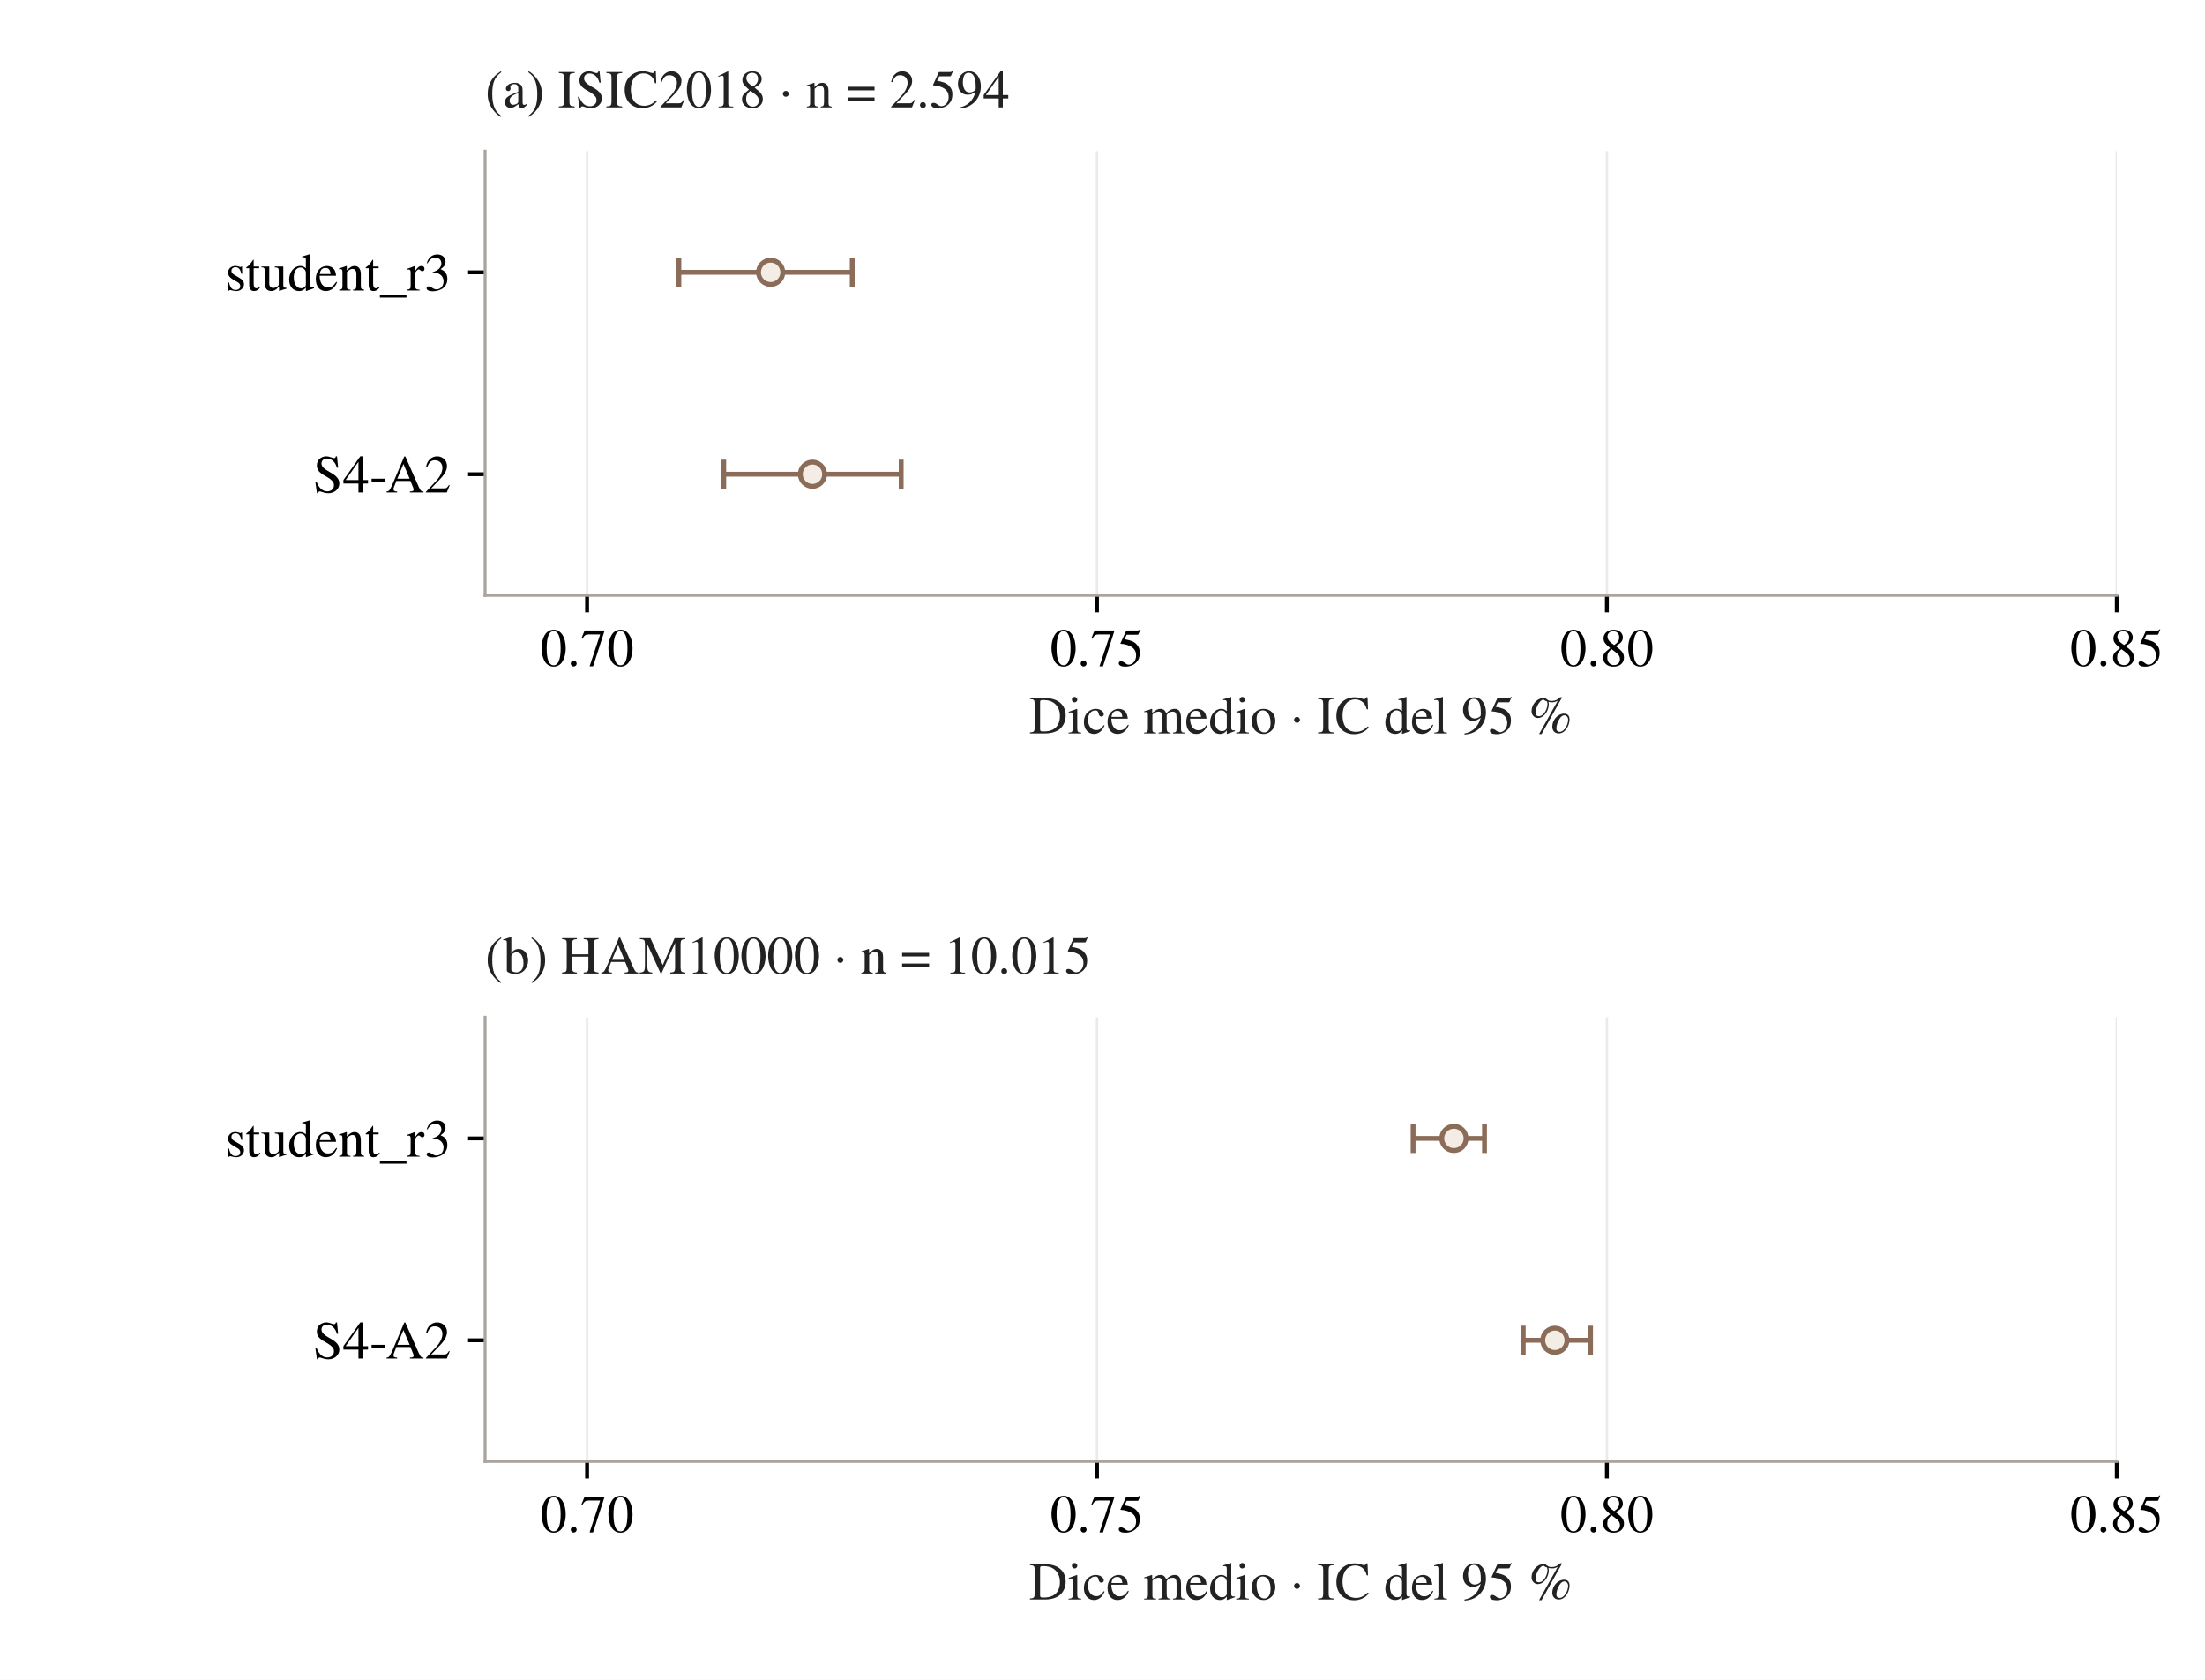
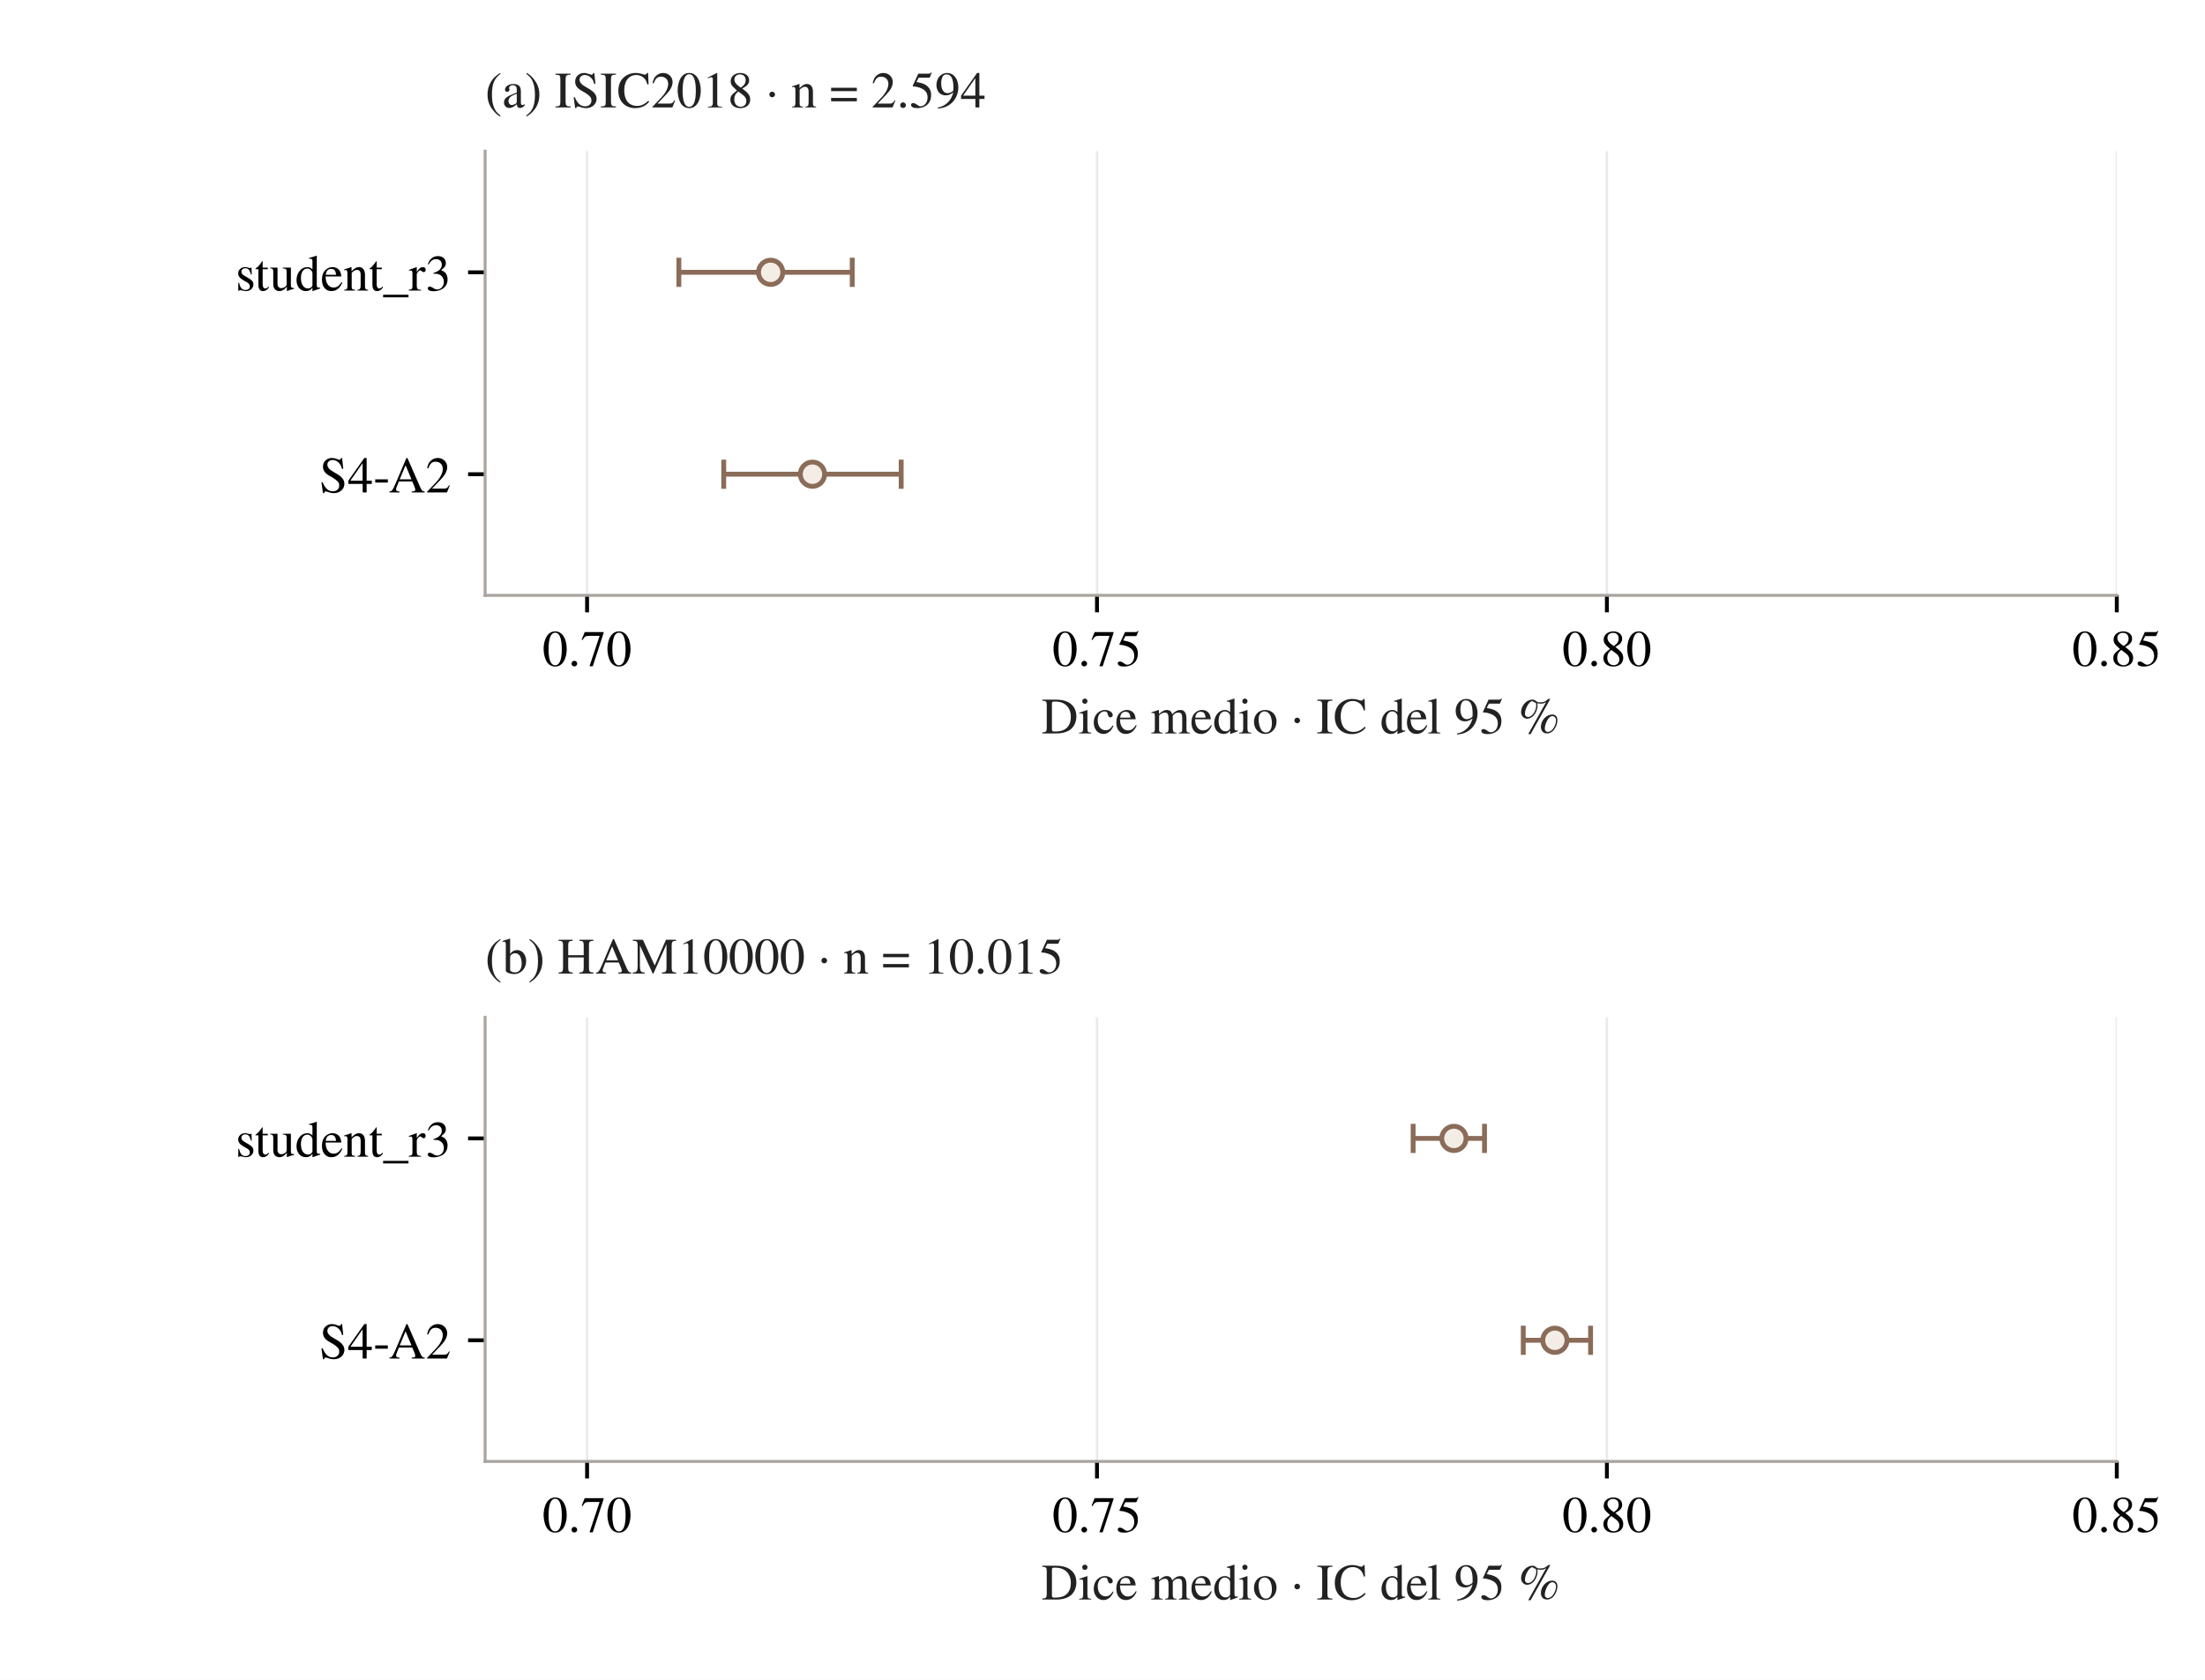
<svg xmlns="http://www.w3.org/2000/svg" xmlns:xlink="http://www.w3.org/1999/xlink" width="453.6pt" height="345.6pt" viewBox="0 0 453.6 345.6" version="1.1">
  <defs>
    <style type="text/css">*{stroke-linejoin: round; stroke-linecap: butt}</style>
  </defs>
  <g id="figure_1">
    <g id="patch_1">
      <path d="M 0 345.6  L 453.6 345.6  L 453.6 0  L 0 0  z " style="fill: #ffffff" />
    </g>
    <g id="axes_1">
      <g id="patch_2">
        <path d="M 99.792 122.483  L 435.456 122.483  L 435.456 31.104  L 99.792 31.104  z " style="fill: #ffffff" />
      </g>
      <g id="matplotlib.axis_1">
        <g id="xtick_1">
          <g id="line2d_1">
            <path d="M 120.771 122.483  L 120.771 31.104  " clip-path="url(#pb6c069b525)" style="fill: none; stroke: #aaa39e; stroke-opacity: 0.23; stroke-width: 0.5; stroke-linecap: square" />
          </g>
          <g id="line2d_2">
            <defs>
              <path id="mcad396f2d1" d="M 0 0  L 0 3.5  " style="stroke: #000000; stroke-width: 0.8" />
            </defs>
            <g>
              <use xlink:href="#mcad396f2d1" x="120.771" y="122.483" style="stroke: #000000; stroke-width: 0.8" />
            </g>
          </g>
          <g id="text_1">
-             <text style="font-size: 11px; font-family: 'Nimbus Roman'; text-anchor: middle" x="120.771" y="136.996" transform="rotate(-0 120.771 136.9956)">0.70</text>
+             <text style="font-size: 10.5px; font-family: 'Nimbus Roman'; text-anchor: middle" x="120.771" y="136.996" transform="rotate(-0 120.771 136.9956)">0.70</text>
          </g>
        </g>
        <g id="xtick_2">
          <g id="line2d_3">
            <path d="M 225.666 122.483  L 225.666 31.104  " clip-path="url(#pb6c069b525)" style="fill: none; stroke: #aaa39e; stroke-opacity: 0.23; stroke-width: 0.5; stroke-linecap: square" />
          </g>
          <g id="line2d_4">
            <g>
              <use xlink:href="#mcad396f2d1" x="225.666" y="122.483" style="stroke: #000000; stroke-width: 0.8" />
            </g>
          </g>
          <g id="text_2">
-             <text style="font-size: 11px; font-family: 'Nimbus Roman'; text-anchor: middle" x="225.666" y="136.996" transform="rotate(-0 225.666 136.9956)">0.75</text>
+             <text style="font-size: 10.5px; font-family: 'Nimbus Roman'; text-anchor: middle" x="225.666" y="136.996" transform="rotate(-0 225.666 136.9956)">0.75</text>
          </g>
        </g>
        <g id="xtick_3">
          <g id="line2d_5">
            <path d="M 330.561 122.483  L 330.561 31.104  " clip-path="url(#pb6c069b525)" style="fill: none; stroke: #aaa39e; stroke-opacity: 0.23; stroke-width: 0.5; stroke-linecap: square" />
          </g>
          <g id="line2d_6">
            <g>
              <use xlink:href="#mcad396f2d1" x="330.561" y="122.483" style="stroke: #000000; stroke-width: 0.8" />
            </g>
          </g>
          <g id="text_3">
-             <text style="font-size: 11px; font-family: 'Nimbus Roman'; text-anchor: middle" x="330.561" y="136.996" transform="rotate(-0 330.561 136.9956)">0.80</text>
+             <text style="font-size: 10.5px; font-family: 'Nimbus Roman'; text-anchor: middle" x="330.561" y="136.996" transform="rotate(-0 330.561 136.9956)">0.80</text>
          </g>
        </g>
        <g id="xtick_4">
          <g id="line2d_7">
            <path d="M 435.456 122.483  L 435.456 31.104  " clip-path="url(#pb6c069b525)" style="fill: none; stroke: #aaa39e; stroke-opacity: 0.23; stroke-width: 0.5; stroke-linecap: square" />
          </g>
          <g id="line2d_8">
            <g>
              <use xlink:href="#mcad396f2d1" x="435.456" y="122.483" style="stroke: #000000; stroke-width: 0.8" />
            </g>
          </g>
          <g id="text_4">
-             <text style="font-size: 11px; font-family: 'Nimbus Roman'; text-anchor: middle" x="435.456" y="136.996" transform="rotate(-0 435.456 136.9956)">0.85</text>
+             <text style="font-size: 10.5px; font-family: 'Nimbus Roman'; text-anchor: middle" x="435.456" y="136.996" transform="rotate(-0 435.456 136.9956)">0.85</text>
          </g>
        </g>
        <g id="text_5">
-           <text style="font-size: 11px; font-family: 'Nimbus Roman'; text-anchor: middle; fill: #222222" x="267.624" y="150.896" transform="rotate(-0 267.624 150.8956)">Dice medio · IC del 95 %</text>
+           <text style="font-size: 10.5px; font-family: 'Nimbus Roman'; text-anchor: middle; fill: #222222" x="267.624" y="150.896" transform="rotate(-0 267.624 150.8956)">Dice medio · IC del 95 %</text>
        </g>
      </g>
      <g id="matplotlib.axis_2">
        <g id="ytick_1">
          <g id="line2d_9">
            <defs>
              <path id="m0334139824" d="M 0 0  L -3.5 0  " style="stroke: #000000; stroke-width: 0.8" />
            </defs>
            <g>
              <use xlink:href="#m0334139824" x="99.792" y="56.026" style="stroke: #000000; stroke-width: 0.8" />
            </g>
          </g>
          <g id="text_6">
-             <text style="font-size: 11px; font-family: 'Nimbus Roman'; text-anchor: end" x="92.792" y="59.782" transform="rotate(-0 92.792 59.78187)">student_r3</text>
+             <text style="font-size: 10.5px; font-family: 'Nimbus Roman'; text-anchor: end" x="92.792" y="59.782" transform="rotate(-0 92.792 59.78187)">student_r3</text>
          </g>
        </g>
        <g id="ytick_2">
          <g id="line2d_10">
            <g>
              <use xlink:href="#m0334139824" x="99.792" y="97.561" style="stroke: #000000; stroke-width: 0.8" />
            </g>
          </g>
          <g id="text_7">
-             <text style="font-size: 11px; font-family: 'Nimbus Roman'; text-anchor: end" x="92.792" y="101.318" transform="rotate(-0 92.792 101.3178)">S4-A2</text>
+             <text style="font-size: 10.5px; font-family: 'Nimbus Roman'; text-anchor: end" x="92.792" y="101.318" transform="rotate(-0 92.792 101.3178)">S4-A2</text>
          </g>
        </g>
      </g>
      <g id="LineCollection_1">
        <path d="M 139.652 56.026  L 175.316 56.026  " clip-path="url(#pb6c069b525)" style="fill: none; stroke: #8a6c58" />
        <path d="M 148.883 97.561  L 185.386 97.561  " clip-path="url(#pb6c069b525)" style="fill: none; stroke: #8a6c58" />
      </g>
      <g id="line2d_11">
        <defs>
          <path id="m7b6b4a35fa" d="M 0 3  L 0 -3  " style="stroke: #8a6c58" />
        </defs>
        <g clip-path="url(#pb6c069b525)">
          <use xlink:href="#m7b6b4a35fa" x="139.652" y="56.026" style="fill: #8a6c58; stroke: #8a6c58" />
          <use xlink:href="#m7b6b4a35fa" x="148.883" y="97.561" style="fill: #8a6c58; stroke: #8a6c58" />
        </g>
      </g>
      <g id="line2d_12">
        <g clip-path="url(#pb6c069b525)">
          <use xlink:href="#m7b6b4a35fa" x="175.316" y="56.026" style="fill: #8a6c58; stroke: #8a6c58" />
          <use xlink:href="#m7b6b4a35fa" x="185.386" y="97.561" style="fill: #8a6c58; stroke: #8a6c58" />
        </g>
      </g>
      <g id="line2d_13">
        <defs>
          <path id="m6e9fdbfeb4" d="M 0 2.5  C 0.663 2.5 1.299 2.237 1.768 1.768  C 2.237 1.299 2.5 0.663 2.5 0  C 2.5 -0.663 2.237 -1.299 1.768 -1.768  C 1.299 -2.237 0.663 -2.5 0 -2.5  C -0.663 -2.5 -1.299 -2.237 -1.768 -1.768  C -2.237 -1.299 -2.5 -0.663 -2.5 0  C -2.5 0.663 -2.237 1.299 -1.768 1.768  C -1.299 2.237 -0.663 2.5 0 2.5  z " style="stroke: #8a6c58" />
        </defs>
        <g clip-path="url(#pb6c069b525)">
          <use xlink:href="#m6e9fdbfeb4" x="158.533" y="56.026" style="fill: #f4ede6; stroke: #8a6c58" />
          <use xlink:href="#m6e9fdbfeb4" x="167.135" y="97.561" style="fill: #f4ede6; stroke: #8a6c58" />
        </g>
      </g>
      <g id="patch_3">
        <path d="M 99.792 122.483  L 99.792 31.104  " style="fill: none; stroke: #aaa39e; stroke-width: 0.6; stroke-linejoin: miter; stroke-linecap: square" />
      </g>
      <g id="patch_4">
        <path d="M 99.792 122.483  L 435.456 122.483  " style="fill: none; stroke: #aaa39e; stroke-width: 0.6; stroke-linejoin: miter; stroke-linecap: square" />
      </g>
      <g id="text_8">
-         <text style="font-size: 11px; font-family: 'Nimbus Roman'; text-anchor: start; fill: #222222" x="99.792" y="22.104" transform="rotate(-0 99.792 22.104)">(a) ISIC2018 · n = 2.594</text>
+         <text style="font-size: 10.5px; font-family: 'Nimbus Roman'; text-anchor: start; fill: #222222" x="99.792" y="22.104" transform="rotate(-0 99.792 22.104)">(a) ISIC2018 · n = 2.594</text>
      </g>
    </g>
    <g id="axes_2">
      <g id="patch_5">
        <path d="M 99.792 300.672  L 435.456 300.672  L 435.456 209.293  L 99.792 209.293  z " style="fill: #ffffff" />
      </g>
      <g id="matplotlib.axis_3">
        <g id="xtick_5">
          <g id="line2d_14">
            <path d="M 120.771 300.672  L 120.771 209.293  " clip-path="url(#pe5a3bf5939)" style="fill: none; stroke: #aaa39e; stroke-opacity: 0.23; stroke-width: 0.5; stroke-linecap: square" />
          </g>
          <g id="line2d_15">
            <g>
              <use xlink:href="#mcad396f2d1" x="120.771" y="300.672" style="stroke: #000000; stroke-width: 0.8" />
            </g>
          </g>
          <g id="text_9">
-             <text style="font-size: 11px; font-family: 'Nimbus Roman'; text-anchor: middle" x="120.771" y="315.185" transform="rotate(-0 120.771 315.1847)">0.70</text>
+             <text style="font-size: 10.5px; font-family: 'Nimbus Roman'; text-anchor: middle" x="120.771" y="315.185" transform="rotate(-0 120.771 315.1847)">0.70</text>
          </g>
        </g>
        <g id="xtick_6">
          <g id="line2d_16">
            <path d="M 225.666 300.672  L 225.666 209.293  " clip-path="url(#pe5a3bf5939)" style="fill: none; stroke: #aaa39e; stroke-opacity: 0.23; stroke-width: 0.5; stroke-linecap: square" />
          </g>
          <g id="line2d_17">
            <g>
              <use xlink:href="#mcad396f2d1" x="225.666" y="300.672" style="stroke: #000000; stroke-width: 0.8" />
            </g>
          </g>
          <g id="text_10">
-             <text style="font-size: 11px; font-family: 'Nimbus Roman'; text-anchor: middle" x="225.666" y="315.185" transform="rotate(-0 225.666 315.1847)">0.75</text>
+             <text style="font-size: 10.5px; font-family: 'Nimbus Roman'; text-anchor: middle" x="225.666" y="315.185" transform="rotate(-0 225.666 315.1847)">0.75</text>
          </g>
        </g>
        <g id="xtick_7">
          <g id="line2d_18">
            <path d="M 330.561 300.672  L 330.561 209.293  " clip-path="url(#pe5a3bf5939)" style="fill: none; stroke: #aaa39e; stroke-opacity: 0.23; stroke-width: 0.5; stroke-linecap: square" />
          </g>
          <g id="line2d_19">
            <g>
              <use xlink:href="#mcad396f2d1" x="330.561" y="300.672" style="stroke: #000000; stroke-width: 0.8" />
            </g>
          </g>
          <g id="text_11">
-             <text style="font-size: 11px; font-family: 'Nimbus Roman'; text-anchor: middle" x="330.561" y="315.185" transform="rotate(-0 330.561 315.1847)">0.80</text>
+             <text style="font-size: 10.5px; font-family: 'Nimbus Roman'; text-anchor: middle" x="330.561" y="315.185" transform="rotate(-0 330.561 315.1847)">0.80</text>
          </g>
        </g>
        <g id="xtick_8">
          <g id="line2d_20">
            <path d="M 435.456 300.672  L 435.456 209.293  " clip-path="url(#pe5a3bf5939)" style="fill: none; stroke: #aaa39e; stroke-opacity: 0.23; stroke-width: 0.5; stroke-linecap: square" />
          </g>
          <g id="line2d_21">
            <g>
              <use xlink:href="#mcad396f2d1" x="435.456" y="300.672" style="stroke: #000000; stroke-width: 0.8" />
            </g>
          </g>
          <g id="text_12">
-             <text style="font-size: 11px; font-family: 'Nimbus Roman'; text-anchor: middle" x="435.456" y="315.185" transform="rotate(-0 435.456 315.1847)">0.85</text>
+             <text style="font-size: 10.5px; font-family: 'Nimbus Roman'; text-anchor: middle" x="435.456" y="315.185" transform="rotate(-0 435.456 315.1847)">0.85</text>
          </g>
        </g>
        <g id="text_13">
-           <text style="font-size: 11px; font-family: 'Nimbus Roman'; text-anchor: middle; fill: #222222" x="267.624" y="329.085" transform="rotate(-0 267.624 329.0847)">Dice medio · IC del 95 %</text>
+           <text style="font-size: 10.5px; font-family: 'Nimbus Roman'; text-anchor: middle; fill: #222222" x="267.624" y="329.085" transform="rotate(-0 267.624 329.0847)">Dice medio · IC del 95 %</text>
        </g>
      </g>
      <g id="matplotlib.axis_4">
        <g id="ytick_3">
          <g id="line2d_22">
            <g>
              <use xlink:href="#m0334139824" x="99.792" y="234.215" style="stroke: #000000; stroke-width: 0.8" />
            </g>
          </g>
          <g id="text_14">
-             <text style="font-size: 11px; font-family: 'Nimbus Roman'; text-anchor: end" x="92.792" y="237.971" transform="rotate(-0 92.792 237.9709)">student_r3</text>
+             <text style="font-size: 10.5px; font-family: 'Nimbus Roman'; text-anchor: end" x="92.792" y="237.971" transform="rotate(-0 92.792 237.9709)">student_r3</text>
          </g>
        </g>
        <g id="ytick_4">
          <g id="line2d_23">
            <g>
              <use xlink:href="#m0334139824" x="99.792" y="275.75" style="stroke: #000000; stroke-width: 0.8" />
            </g>
          </g>
          <g id="text_15">
-             <text style="font-size: 11px; font-family: 'Nimbus Roman'; text-anchor: end" x="92.792" y="279.507" transform="rotate(-0 92.792 279.5068)">S4-A2</text>
+             <text style="font-size: 10.5px; font-family: 'Nimbus Roman'; text-anchor: end" x="92.792" y="279.507" transform="rotate(-0 92.792 279.5068)">S4-A2</text>
          </g>
        </g>
      </g>
      <g id="LineCollection_2">
        <path d="M 290.701 234.215  L 305.386 234.215  " clip-path="url(#pe5a3bf5939)" style="fill: none; stroke: #8a6c58" />
        <path d="M 313.358 275.75  L 327.204 275.75  " clip-path="url(#pe5a3bf5939)" style="fill: none; stroke: #8a6c58" />
      </g>
      <g id="line2d_24">
        <g clip-path="url(#pe5a3bf5939)">
          <use xlink:href="#m7b6b4a35fa" x="290.701" y="234.215" style="fill: #8a6c58; stroke: #8a6c58" />
          <use xlink:href="#m7b6b4a35fa" x="313.358" y="275.75" style="fill: #8a6c58; stroke: #8a6c58" />
        </g>
      </g>
      <g id="line2d_25">
        <g clip-path="url(#pe5a3bf5939)">
          <use xlink:href="#m7b6b4a35fa" x="305.386" y="234.215" style="fill: #8a6c58; stroke: #8a6c58" />
          <use xlink:href="#m7b6b4a35fa" x="327.204" y="275.75" style="fill: #8a6c58; stroke: #8a6c58" />
        </g>
      </g>
      <g id="line2d_26">
        <g clip-path="url(#pe5a3bf5939)">
          <use xlink:href="#m6e9fdbfeb4" x="299.092" y="234.215" style="fill: #f4ede6; stroke: #8a6c58" />
          <use xlink:href="#m6e9fdbfeb4" x="319.862" y="275.75" style="fill: #f4ede6; stroke: #8a6c58" />
        </g>
      </g>
      <g id="patch_6">
        <path d="M 99.792 300.672  L 99.792 209.293  " style="fill: none; stroke: #aaa39e; stroke-width: 0.6; stroke-linejoin: miter; stroke-linecap: square" />
      </g>
      <g id="patch_7">
        <path d="M 99.792 300.672  L 435.456 300.672  " style="fill: none; stroke: #aaa39e; stroke-width: 0.6; stroke-linejoin: miter; stroke-linecap: square" />
      </g>
      <g id="text_16">
-         <text style="font-size: 11px; font-family: 'Nimbus Roman'; text-anchor: start; fill: #222222" x="99.792" y="200.293" transform="rotate(-0 99.792 200.293)">(b) HAM10000 · n = 10.015</text>
+         <text style="font-size: 10.5px; font-family: 'Nimbus Roman'; text-anchor: start; fill: #222222" x="99.792" y="200.293" transform="rotate(-0 99.792 200.293)">(b) HAM10000 · n = 10.015</text>
      </g>
    </g>
  </g>
  <defs>
    <clipPath id="pb6c069b525">
      <rect x="99.792" y="31.104" width="335.664" height="91.379" />
    </clipPath>
    <clipPath id="pe5a3bf5939">
      <rect x="99.792" y="209.293" width="335.664" height="91.379" />
    </clipPath>
  </defs>
</svg>
